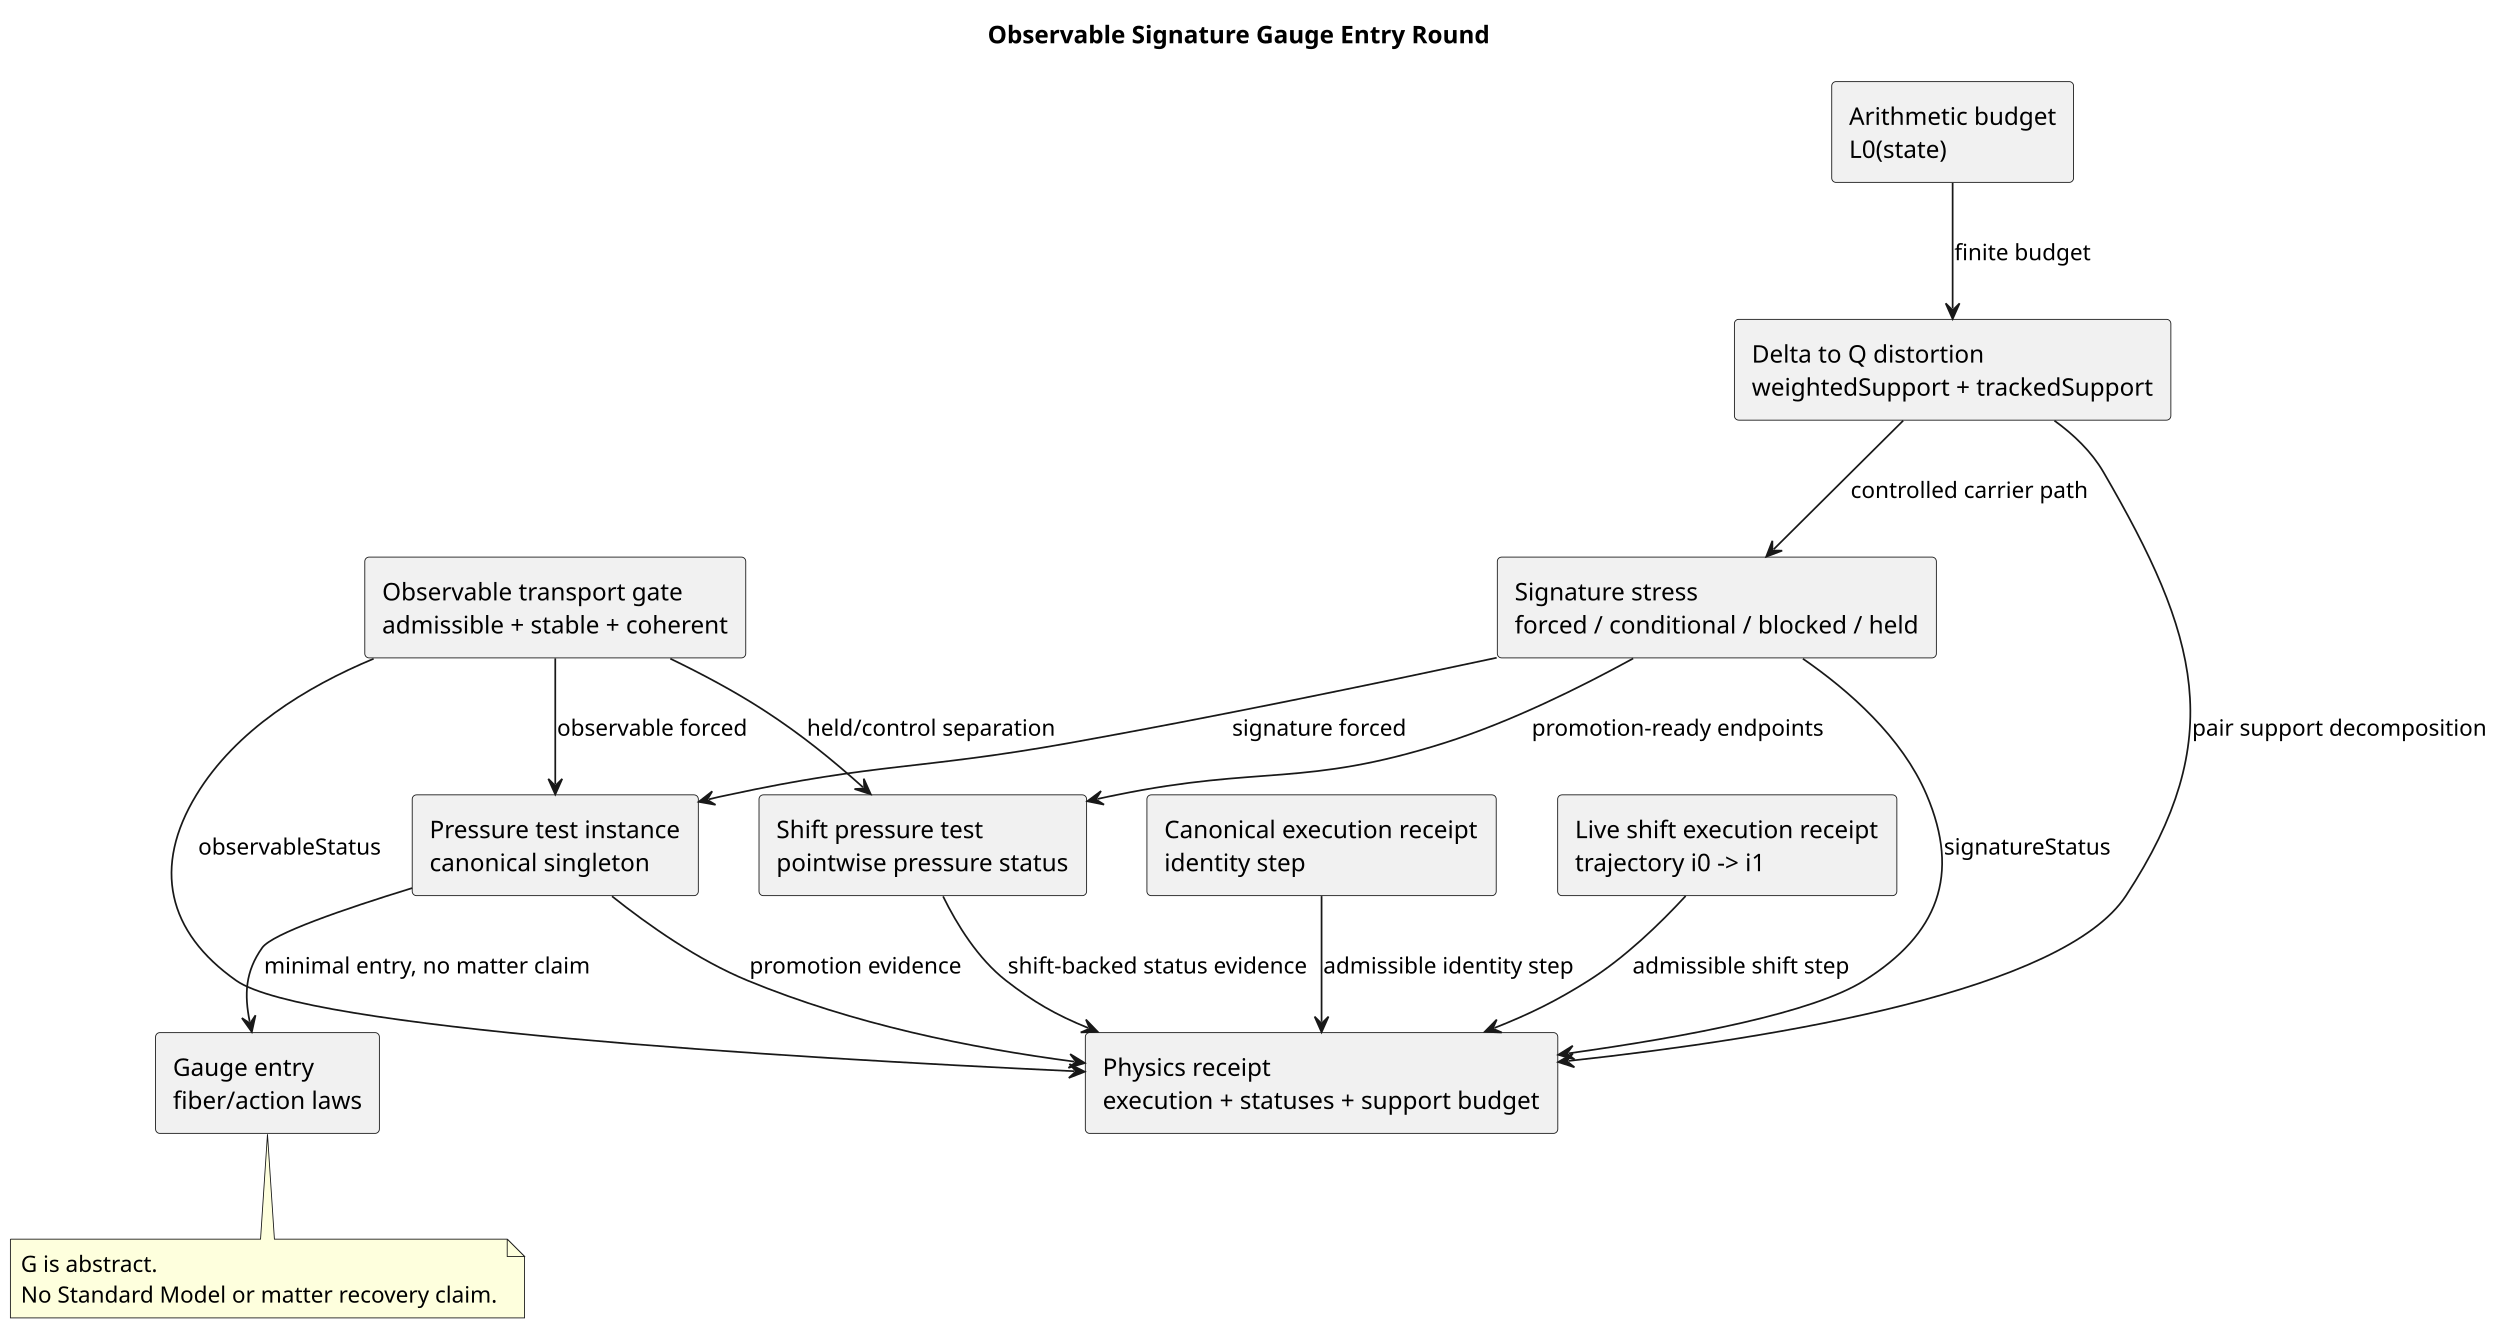
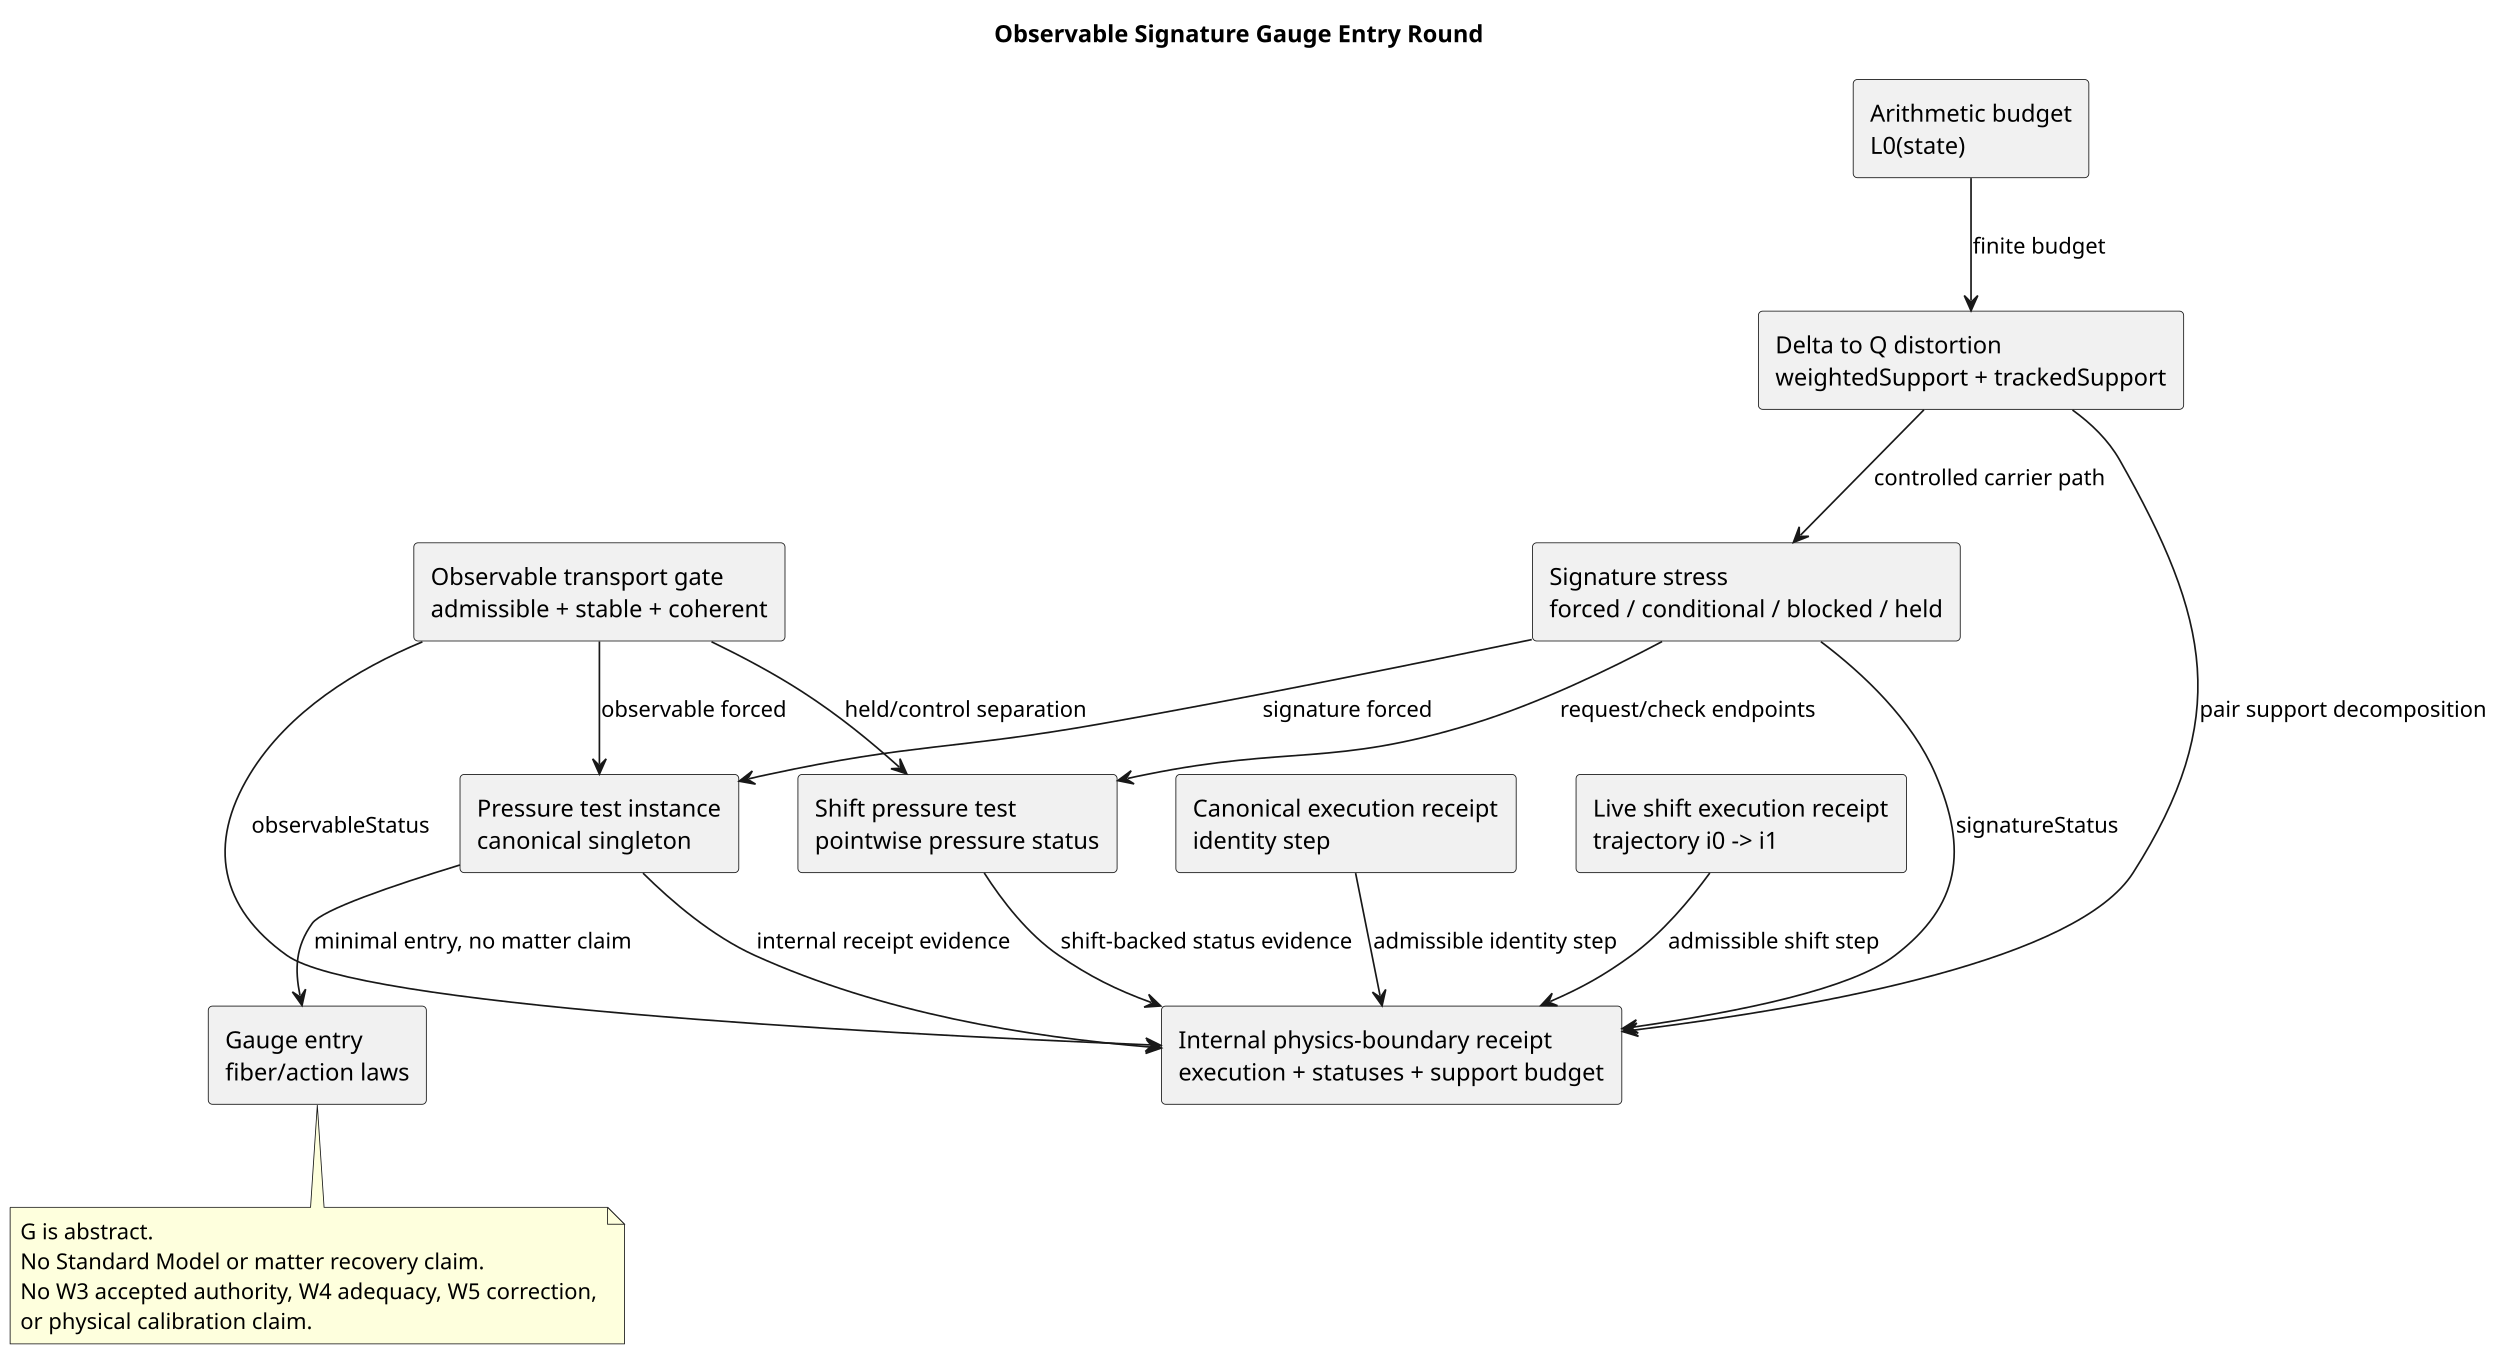
- <svg xmlns="http://www.w3.org/2000/svg" contentStyleType="text/css" data-diagram-type="DESCRIPTION" height="767px" preserveAspectRatio="none" style="width:1442px;height:767px;background:#FFFFFF;" version="1.1" viewBox="0 0 1442 767" width="1442px" zoomAndPan="magnify">
+ <svg xmlns="http://www.w3.org/2000/svg" contentStyleType="text/css" data-diagram-type="DESCRIPTION" height="802px" preserveAspectRatio="none" style="width:1480px;height:802px;background:#FFFFFF;" version="1.1" viewBox="0 0 1480 802" width="1480px" zoomAndPan="magnify">
  <defs />
  <g>
    <g class="title" data-source-line="1">
-       <text fill="#000000" font-family="sans-serif" font-size="14" font-weight="bold" lengthAdjust="spacing" textLength="288.987" x="569.668" y="24.966">Observable Signature Gauge Entry Round</text>
+       <text fill="#000000" font-family="sans-serif" font-size="14" font-weight="bold" lengthAdjust="spacing" textLength="288.987" x="588.528" y="24.966">Observable Signature Gauge Entry Round</text>
    </g>
    <g class="entity" data-qualified-name="L0" data-source-line="5" id="ent0002">
-       <rect fill="#F1F1F1" height="58.136" rx="2.5" ry="2.5" style="stroke:#181818;stroke-width:0.5;" width="139.489" x="1056.54" y="47.068" />
-       <text fill="#000000" font-family="sans-serif" font-size="14" lengthAdjust="spacing" textLength="119.49" x="1066.54" y="72.034">Arithmetic budget</text>
-       <text fill="#000000" font-family="sans-serif" font-size="14" lengthAdjust="spacing" textLength="56.308" x="1066.54" y="91.102">L0(state)</text>
+       <rect fill="#F1F1F1" height="58.136" rx="2.5" ry="2.5" style="stroke:#181818;stroke-width:0.5;" width="139.489" x="1097.1" y="47.068" />
+       <text fill="#000000" font-family="sans-serif" font-size="14" lengthAdjust="spacing" textLength="119.49" x="1107.1" y="72.034">Arithmetic budget</text>
+       <text fill="#000000" font-family="sans-serif" font-size="14" lengthAdjust="spacing" textLength="56.308" x="1107.1" y="91.102">L0(state)</text>
    </g>
    <g class="entity" data-qualified-name="DQ" data-source-line="6" id="ent0003">
-       <rect fill="#F1F1F1" height="58.136" rx="2.5" ry="2.5" style="stroke:#181818;stroke-width:0.5;" width="251.741" x="1000.41" y="184.198" />
-       <text fill="#000000" font-family="sans-serif" font-size="14" lengthAdjust="spacing" textLength="134.036" x="1010.41" y="209.164">Delta to Q distortion</text>
-       <text fill="#000000" font-family="sans-serif" font-size="14" lengthAdjust="spacing" textLength="231.741" x="1010.41" y="228.232">weightedSupport + trackedSupport</text>
+       <rect fill="#F1F1F1" height="58.136" rx="2.5" ry="2.5" style="stroke:#181818;stroke-width:0.5;" width="251.741" x="1040.98" y="184.198" />
+       <text fill="#000000" font-family="sans-serif" font-size="14" lengthAdjust="spacing" textLength="134.036" x="1050.98" y="209.164">Delta to Q distortion</text>
+       <text fill="#000000" font-family="sans-serif" font-size="14" lengthAdjust="spacing" textLength="231.741" x="1050.98" y="228.232">weightedSupport + trackedSupport</text>
    </g>
    <g class="entity" data-qualified-name="Sig" data-source-line="7" id="ent0004">
-       <rect fill="#F1F1F1" height="58.136" rx="2.5" ry="2.5" style="stroke:#181818;stroke-width:0.5;" width="253.239" x="863.66" y="321.338" />
-       <text fill="#000000" font-family="sans-serif" font-size="14" lengthAdjust="spacing" textLength="106.288" x="873.66" y="346.304">Signature stress</text>
-       <text fill="#000000" font-family="sans-serif" font-size="14" lengthAdjust="spacing" textLength="233.239" x="873.66" y="365.372">forced / conditional / blocked / held</text>
+       <rect fill="#F1F1F1" height="58.136" rx="2.5" ry="2.5" style="stroke:#181818;stroke-width:0.5;" width="253.239" x="907.23" y="321.338" />
+       <text fill="#000000" font-family="sans-serif" font-size="14" lengthAdjust="spacing" textLength="106.288" x="917.23" y="346.304">Signature stress</text>
+       <text fill="#000000" font-family="sans-serif" font-size="14" lengthAdjust="spacing" textLength="233.239" x="917.23" y="365.372">forced / conditional / blocked / held</text>
    </g>
    <g class="entity" data-qualified-name="Obs" data-source-line="8" id="ent0005">
-       <rect fill="#F1F1F1" height="58.136" rx="2.5" ry="2.5" style="stroke:#181818;stroke-width:0.5;" width="219.737" x="210.41" y="321.338" />
-       <text fill="#000000" font-family="sans-serif" font-size="14" lengthAdjust="spacing" textLength="173.669" x="220.41" y="346.304">Observable transport gate</text>
-       <text fill="#000000" font-family="sans-serif" font-size="14" lengthAdjust="spacing" textLength="199.737" x="220.41" y="365.372">admissible + stable + coherent</text>
+       <rect fill="#F1F1F1" height="58.136" rx="2.5" ry="2.5" style="stroke:#181818;stroke-width:0.5;" width="219.737" x="244.98" y="321.338" />
+       <text fill="#000000" font-family="sans-serif" font-size="14" lengthAdjust="spacing" textLength="173.669" x="254.98" y="346.304">Observable transport gate</text>
+       <text fill="#000000" font-family="sans-serif" font-size="14" lengthAdjust="spacing" textLength="199.737" x="254.98" y="365.372">admissible + stable + coherent</text>
    </g>
    <g class="entity" data-qualified-name="Test" data-source-line="9" id="ent0006">
-       <rect fill="#F1F1F1" height="58.136" rx="2.5" ry="2.5" style="stroke:#181818;stroke-width:0.5;" width="165.025" x="237.77" y="458.478" />
-       <text fill="#000000" font-family="sans-serif" font-size="14" lengthAdjust="spacing" textLength="145.025" x="247.77" y="483.444">Pressure test instance</text>
-       <text fill="#000000" font-family="sans-serif" font-size="14" lengthAdjust="spacing" textLength="127.049" x="247.77" y="502.512">canonical singleton</text>
+       <rect fill="#F1F1F1" height="58.136" rx="2.5" ry="2.5" style="stroke:#181818;stroke-width:0.5;" width="165.025" x="272.33" y="458.468" />
+       <text fill="#000000" font-family="sans-serif" font-size="14" lengthAdjust="spacing" textLength="145.025" x="282.33" y="483.434">Pressure test instance</text>
+       <text fill="#000000" font-family="sans-serif" font-size="14" lengthAdjust="spacing" textLength="127.049" x="282.33" y="502.502">canonical singleton</text>
    </g>
    <g class="entity" data-qualified-name="ShiftTest" data-source-line="10" id="ent0007">
-       <rect fill="#F1F1F1" height="58.136" rx="2.5" ry="2.5" style="stroke:#181818;stroke-width:0.5;" width="188.951" x="437.8" y="458.478" />
-       <text fill="#000000" font-family="sans-serif" font-size="14" lengthAdjust="spacing" textLength="119.84" x="447.8" y="483.444">Shift pressure test</text>
-       <text fill="#000000" font-family="sans-serif" font-size="14" lengthAdjust="spacing" textLength="168.951" x="447.8" y="502.512">pointwise pressure status</text>
+       <rect fill="#F1F1F1" height="58.136" rx="2.5" ry="2.5" style="stroke:#181818;stroke-width:0.5;" width="188.951" x="472.37" y="458.468" />
+       <text fill="#000000" font-family="sans-serif" font-size="14" lengthAdjust="spacing" textLength="119.84" x="482.37" y="483.434">Shift pressure test</text>
+       <text fill="#000000" font-family="sans-serif" font-size="14" lengthAdjust="spacing" textLength="168.951" x="482.37" y="502.502">pointwise pressure status</text>
    </g>
    <g class="entity" data-qualified-name="Gauge" data-source-line="11" id="ent0008">
-       <rect fill="#F1F1F1" height="58.136" rx="2.5" ry="2.5" style="stroke:#181818;stroke-width:0.5;" width="129.102" x="89.73" y="595.608" />
-       <text fill="#000000" font-family="sans-serif" font-size="14" lengthAdjust="spacing" textLength="81.368" x="99.73" y="620.574">Gauge entry</text>
-       <text fill="#000000" font-family="sans-serif" font-size="14" lengthAdjust="spacing" textLength="109.102" x="99.73" y="639.642">fiber/action laws</text>
+       <rect fill="#F1F1F1" height="58.136" rx="2.5" ry="2.5" style="stroke:#181818;stroke-width:0.5;" width="129.102" x="123.3" y="595.608" />
+       <text fill="#000000" font-family="sans-serif" font-size="14" lengthAdjust="spacing" textLength="81.368" x="133.3" y="620.574">Gauge entry</text>
+       <text fill="#000000" font-family="sans-serif" font-size="14" lengthAdjust="spacing" textLength="109.102" x="133.3" y="639.642">fiber/action laws</text>
    </g>
    <g class="entity" data-qualified-name="Exec" data-source-line="12" id="ent0009">
-       <rect fill="#F1F1F1" height="58.136" rx="2.5" ry="2.5" style="stroke:#181818;stroke-width:0.5;" width="201.481" x="661.54" y="458.478" />
-       <text fill="#000000" font-family="sans-serif" font-size="14" lengthAdjust="spacing" textLength="181.481" x="671.54" y="483.444">Canonical execution receipt</text>
-       <text fill="#000000" font-family="sans-serif" font-size="14" lengthAdjust="spacing" textLength="81.536" x="671.54" y="502.512">identity step</text>
+       <rect fill="#F1F1F1" height="58.136" rx="2.5" ry="2.5" style="stroke:#181818;stroke-width:0.5;" width="201.481" x="696.11" y="458.468" />
+       <text fill="#000000" font-family="sans-serif" font-size="14" lengthAdjust="spacing" textLength="181.481" x="706.11" y="483.434">Canonical execution receipt</text>
+       <text fill="#000000" font-family="sans-serif" font-size="14" lengthAdjust="spacing" textLength="81.536" x="706.11" y="502.502">identity step</text>
    </g>
    <g class="entity" data-qualified-name="ShiftExec" data-source-line="13" id="ent0010">
-       <rect fill="#F1F1F1" height="58.136" rx="2.5" ry="2.5" style="stroke:#181818;stroke-width:0.5;" width="195.643" x="898.46" y="458.478" />
-       <text fill="#000000" font-family="sans-serif" font-size="14" lengthAdjust="spacing" textLength="175.643" x="908.46" y="483.444">Live shift execution receipt</text>
-       <text fill="#000000" font-family="sans-serif" font-size="14" lengthAdjust="spacing" textLength="110.04" x="908.46" y="502.512">trajectory i0 -&gt; i1</text>
+       <rect fill="#F1F1F1" height="58.136" rx="2.5" ry="2.5" style="stroke:#181818;stroke-width:0.5;" width="195.643" x="933.03" y="458.468" />
+       <text fill="#000000" font-family="sans-serif" font-size="14" lengthAdjust="spacing" textLength="175.643" x="943.03" y="483.434">Live shift execution receipt</text>
+       <text fill="#000000" font-family="sans-serif" font-size="14" lengthAdjust="spacing" textLength="110.04" x="943.03" y="502.502">trajectory i0 -&gt; i1</text>
    </g>
    <g class="entity" data-qualified-name="Receipt" data-source-line="14" id="ent0011">
-       <rect fill="#F1F1F1" height="58.136" rx="2.5" ry="2.5" style="stroke:#181818;stroke-width:0.5;" width="272.517" x="626.02" y="595.608" />
-       <text fill="#000000" font-family="sans-serif" font-size="14" lengthAdjust="spacing" textLength="97.216" x="636.02" y="620.574">Physics receipt</text>
-       <text fill="#000000" font-family="sans-serif" font-size="14" lengthAdjust="spacing" textLength="252.517" x="636.02" y="639.642">execution + statuses + support budget</text>
+       <rect fill="#F1F1F1" height="58.136" rx="2.5" ry="2.5" style="stroke:#181818;stroke-width:0.5;" width="272.517" x="687.59" y="595.608" />
+       <text fill="#000000" font-family="sans-serif" font-size="14" lengthAdjust="spacing" textLength="221.521" x="697.59" y="620.574">Internal physics-boundary receipt</text>
+       <text fill="#000000" font-family="sans-serif" font-size="14" lengthAdjust="spacing" textLength="252.517" x="697.59" y="639.642">execution + statuses + support budget</text>
    </g>
    <g class="entity" data-qualified-name="GMN26" data-source-line="32" id="ent0027">
-       <path d="M6,714.748 L6,760.16 A0,0 0 0 0 6,760.16 L302.561,760.16 A0,0 0 0 0 302.561,760.16 L302.561,724.748 L292.561,714.748 L158.28,714.748 L154.28,654.208 L150.28,714.748 L6,714.748 A0,0 0 0 0 6,714.748" fill="#FEFFDD" style="stroke:#181818;stroke-width:0.5;" />
-       <path d="M292.561,714.748 L292.561,724.748 L302.561,724.748 L292.561,714.748" fill="#FEFFDD" style="stroke:#181818;stroke-width:0.5;" />
+       <path d="M6,714.748 L6,795.572 A0,0 0 0 0 6,795.572 L369.693,795.572 A0,0 0 0 0 369.693,795.572 L369.693,724.748 L359.693,714.748 L191.85,714.748 L187.85,654.188 L183.85,714.748 L6,714.748 A0,0 0 0 0 6,714.748" fill="#FEFFDD" style="stroke:#181818;stroke-width:0.5;" />
+       <path d="M359.693,714.748 L359.693,724.748 L369.693,724.748 L359.693,714.748" fill="#FEFFDD" style="stroke:#181818;stroke-width:0.5;" />
      <text fill="#000000" font-family="sans-serif" font-size="13" lengthAdjust="spacing" textLength="79.092" x="12" y="733.645">G is abstract.</text>
      <text fill="#000000" font-family="sans-serif" font-size="13" lengthAdjust="spacing" textLength="275.561" x="12" y="751.351">No Standard Model or matter recovery claim.</text>
+       <text fill="#000000" font-family="sans-serif" font-size="13" lengthAdjust="spacing" textLength="342.693" x="12" y="769.057">No W3 accepted authority, W4 adequacy, W5 correction,</text>
+       <text fill="#000000" font-family="sans-serif" font-size="13" lengthAdjust="spacing" textLength="173.225" x="12" y="786.763">or physical calibration claim.</text>
    </g>
    <g class="link" data-entity-1="ent0002" data-entity-2="ent0003" data-link-type="dependency" data-source-line="16" id="lnk12">
-       <path d="M1126.28,105.468 C1126.28,128.528 1126.28,154.928 1126.28,177.978" fill="none" id="L0-to-DQ" style="stroke:#181818;stroke-width:1;" />
-       <polygon fill="#181818" points="1126.28,183.978,1130.28,174.978,1126.28,178.978,1122.28,174.978,1126.28,183.978" style="stroke:#181818;stroke-width:1;" />
-       <text fill="#000000" font-family="sans-serif" font-size="13" lengthAdjust="spacing" textLength="78.663" x="1127.28" y="150.095">finite budget</text>
+       <path d="M1166.85,105.458 C1166.85,128.528 1166.85,154.928 1166.85,177.978" fill="none" id="L0-to-DQ" style="stroke:#181818;stroke-width:1;" />
+       <polygon fill="#181818" points="1166.85,183.978,1170.85,174.978,1166.85,178.978,1162.85,174.978,1166.85,183.978" style="stroke:#181818;stroke-width:1;" />
+       <text fill="#000000" font-family="sans-serif" font-size="13" lengthAdjust="spacing" textLength="78.663" x="1167.85" y="150.095">finite budget</text>
    </g>
    <g class="link" data-entity-1="ent0003" data-entity-2="ent0004" data-link-type="dependency" data-source-line="17" id="lnk13">
-       <path d="M1097.77,242.598 C1074.56,265.668 1046.206,293.828 1023.005,316.888" fill="none" id="DQ-to-Sig" style="stroke:#181818;stroke-width:1;" />
-       <polygon fill="#181818" points="1018.75,321.118,1027.953,317.61,1022.296,317.593,1022.313,311.936,1018.75,321.118" style="stroke:#181818;stroke-width:1;" />
-       <text fill="#000000" font-family="sans-serif" font-size="13" lengthAdjust="spacing" textLength="137.202" x="1067.42" y="287.235">controlled carrier path</text>
+       <path d="M1138.97,242.598 C1116.27,265.658 1088.589,293.782 1065.899,316.832" fill="none" id="DQ-to-Sig" style="stroke:#181818;stroke-width:1;" />
+       <polygon fill="#181818" points="1061.69,321.108,1070.854,317.5,1065.198,317.545,1065.153,311.888,1061.69,321.108" style="stroke:#181818;stroke-width:1;" />
+       <text fill="#000000" font-family="sans-serif" font-size="13" lengthAdjust="spacing" textLength="137.202" x="1109.31" y="287.235">controlled carrier path</text>
    </g>
    <g class="link" data-entity-1="ent0004" data-entity-2="ent0006" data-link-type="dependency" data-source-line="18" id="lnk14">
-       <path d="M863.28,379.378 C791.29,394.798 699.45,413.738 617.28,428.478 C530.11,444.108 506.86,439.808 420.28,458.478 C414.64,459.688 414.674,459.597 408.854,461.037" fill="none" id="Sig-to-Test" style="stroke:#181818;stroke-width:1;" />
-       <polygon fill="#181818" points="403.03,462.478,412.727,464.199,407.884,461.277,410.806,456.433,403.03,462.478" style="stroke:#181818;stroke-width:1;" />
-       <text fill="#000000" font-family="sans-serif" font-size="13" lengthAdjust="spacing" textLength="100.984" x="710.69" y="424.375">signature forced</text>
+       <path d="M906.8,378.628 C832.62,394.118 737.12,413.388 651.85,428.468 C564.64,443.898 541.42,439.808 454.85,458.468 C449.21,459.688 449.237,459.606 443.417,461.036" fill="none" id="Sig-to-Test" style="stroke:#181818;stroke-width:1;" />
+       <polygon fill="#181818" points="437.59,462.468,447.284,464.205,442.446,461.275,445.376,456.436,437.59,462.468" style="stroke:#181818;stroke-width:1;" />
+       <text fill="#000000" font-family="sans-serif" font-size="13" lengthAdjust="spacing" textLength="100.984" x="747.45" y="424.365">signature forced</text>
    </g>
    <g class="link" data-entity-1="ent0005" data-entity-2="ent0006" data-link-type="dependency" data-source-line="19" id="lnk15">
-       <path d="M320.28,379.738 C320.28,402.798 320.28,429.198 320.28,452.248" fill="none" id="Obs-to-Test" style="stroke:#181818;stroke-width:1;" />
-       <polygon fill="#181818" points="320.28,458.248,324.28,449.248,320.28,453.248,316.28,449.248,320.28,458.248" style="stroke:#181818;stroke-width:1;" />
-       <text fill="#000000" font-family="sans-serif" font-size="13" lengthAdjust="spacing" textLength="110.019" x="321.28" y="424.375">observable forced</text>
+       <path d="M354.85,379.738 C354.85,402.798 354.85,429.198 354.85,452.248" fill="none" id="Obs-to-Test" style="stroke:#181818;stroke-width:1;" />
+       <polygon fill="#181818" points="354.85,458.248,358.85,449.248,354.85,453.248,350.85,449.248,354.85,458.248" style="stroke:#181818;stroke-width:1;" />
+       <text fill="#000000" font-family="sans-serif" font-size="13" lengthAdjust="spacing" textLength="110.019" x="355.85" y="424.365">observable forced</text>
    </g>
    <g class="link" data-entity-1="ent0004" data-entity-2="ent0007" data-link-type="dependency" data-source-line="20" id="lnk16">
-       <path d="M942.01,379.798 C911.73,396.408 871.34,416.408 833.28,428.478 C752.2,454.168 727.61,441.458 644.28,458.478 C638.68,459.618 638.796,459.551 633.016,460.841" fill="none" id="Sig-to-ShiftTest" style="stroke:#181818;stroke-width:1;" />
-       <polygon fill="#181818" points="627.16,462.148,636.815,464.091,632.04,461.059,635.073,456.284,627.16,462.148" style="stroke:#181818;stroke-width:1;" />
-       <text fill="#000000" font-family="sans-serif" font-size="13" lengthAdjust="spacing" textLength="168.909" x="883.49" y="424.375">promotion-ready endpoints</text>
+       <path d="M983.94,379.798 C952.66,396.398 910.98,416.408 871.85,428.468 C788.89,454.058 763.93,441.238 678.85,458.468 C673.25,459.608 673.366,459.531 667.586,460.821" fill="none" id="Sig-to-ShiftTest" style="stroke:#181818;stroke-width:1;" />
+       <polygon fill="#181818" points="661.73,462.128,671.385,464.072,666.61,461.039,669.643,456.264,661.73,462.128" style="stroke:#181818;stroke-width:1;" />
+       <text fill="#000000" font-family="sans-serif" font-size="13" lengthAdjust="spacing" textLength="151.515" x="923.51" y="424.365">request/check endpoints</text>
    </g>
    <g class="link" data-entity-1="ent0005" data-entity-2="ent0007" data-link-type="dependency" data-source-line="21" id="lnk17">
-       <path d="M386.64,379.918 C404.54,388.568 423.57,398.668 440.28,409.478 C462.33,423.728 480.494,438.611 497.794,454.131" fill="none" id="Obs-to-ShiftTest" style="stroke:#181818;stroke-width:1;" />
-       <polygon fill="#181818" points="502.26,458.138,498.232,449.151,498.538,454.799,492.89,455.105,502.26,458.138" style="stroke:#181818;stroke-width:1;" />
-       <text fill="#000000" font-family="sans-serif" font-size="13" lengthAdjust="spacing" textLength="143.806" x="465.41" y="424.375">held/control separation</text>
+       <path d="M421.21,379.918 C439.11,388.568 458.13,398.668 474.85,409.468 C496.89,423.728 515.053,438.613 532.352,454.123" fill="none" id="Obs-to-ShiftTest" style="stroke:#181818;stroke-width:1;" />
+       <polygon fill="#181818" points="536.82,458.128,532.789,449.142,533.097,454.79,527.449,455.098,536.82,458.128" style="stroke:#181818;stroke-width:1;" />
+       <text fill="#000000" font-family="sans-serif" font-size="13" lengthAdjust="spacing" textLength="143.806" x="499.98" y="424.365">held/control separation</text>
    </g>
    <g class="link" data-entity-1="ent0006" data-entity-2="ent0008" data-link-type="dependency" data-source-line="22" id="lnk18">
-       <path d="M237.71,512.248 C197.66,524.578 156.94,538.688 151.28,546.608 C141.4,560.448 140.87,573.647 144.05,589.357" fill="none" id="Test-to-Gauge" style="stroke:#181818;stroke-width:1;" />
-       <polygon fill="#181818" points="145.24,595.238,147.375,585.623,144.248,590.337,139.534,587.21,145.24,595.238" style="stroke:#181818;stroke-width:1;" />
-       <text fill="#000000" font-family="sans-serif" font-size="13" lengthAdjust="spacing" textLength="188.591" x="152.28" y="561.505">minimal entry, no matter claim</text>
+       <path d="M272.28,512.068 C231.83,524.428 190.56,538.618 184.85,546.608 C174.95,560.438 174.433,573.636 177.603,589.346" fill="none" id="Test-to-Gauge" style="stroke:#181818;stroke-width:1;" />
+       <polygon fill="#181818" points="178.79,595.228,180.931,585.615,177.801,590.327,173.089,587.197,178.79,595.228" style="stroke:#181818;stroke-width:1;" />
+       <text fill="#000000" font-family="sans-serif" font-size="13" lengthAdjust="spacing" textLength="188.591" x="185.85" y="561.505">minimal entry, no matter claim</text>
    </g>
    <g class="link" data-entity-1="ent0009" data-entity-2="ent0011" data-link-type="dependency" data-source-line="23" id="lnk19">
-       <path d="M762.28,516.868 C762.28,539.938 762.28,566.328 762.28,589.388" fill="none" id="Exec-to-Receipt" style="stroke:#181818;stroke-width:1;" />
-       <polygon fill="#181818" points="762.28,595.388,766.28,586.388,762.28,590.388,758.28,586.388,762.28,595.388" style="stroke:#181818;stroke-width:1;" />
-       <text fill="#000000" font-family="sans-serif" font-size="13" lengthAdjust="spacing" textLength="144.378" x="763.28" y="561.505">admissible identity step</text>
+       <path d="M802.51,516.868 C807.11,539.928 812.416,566.444 817.016,589.504" fill="none" id="Exec-to-Receipt" style="stroke:#181818;stroke-width:1;" />
+       <polygon fill="#181818" points="818.19,595.388,820.352,585.779,817.212,590.485,812.507,587.344,818.19,595.388" style="stroke:#181818;stroke-width:1;" />
+       <text fill="#000000" font-family="sans-serif" font-size="13" lengthAdjust="spacing" textLength="144.378" x="812.96" y="561.505">admissible identity step</text>
    </g>
    <g class="link" data-entity-1="ent0010" data-entity-2="ent0011" data-link-type="dependency" data-source-line="24" id="lnk20">
-       <path d="M972.28,516.808 C957.46,532.848 937.31,552.318 916.28,565.608 C897.92,577.208 882.472,584.847 861.982,592.927" fill="none" id="ShiftExec-to-Receipt" style="stroke:#181818;stroke-width:1;" />
-       <polygon fill="#181818" points="856.4,595.128,866.24,595.547,861.051,593.294,863.305,588.105,856.4,595.128" style="stroke:#181818;stroke-width:1;" />
-       <text fill="#000000" font-family="sans-serif" font-size="13" lengthAdjust="spacing" textLength="125.073" x="941.63" y="561.505">admissible shift step</text>
+       <path d="M1012.21,516.808 C1000.46,532.858 984.1,552.318 965.85,565.608 C949.7,577.368 936.327,584.837 917.707,592.887" fill="none" id="ShiftExec-to-Receipt" style="stroke:#181818;stroke-width:1;" />
+       <polygon fill="#181818" points="912.2,595.268,922.048,595.368,916.789,593.284,918.874,588.025,912.2,595.268" style="stroke:#181818;stroke-width:1;" />
+       <text fill="#000000" font-family="sans-serif" font-size="13" lengthAdjust="spacing" textLength="125.073" x="987.52" y="561.505">admissible shift step</text>
    </g>
    <g class="link" data-entity-1="ent0006" data-entity-2="ent0011" data-link-type="dependency" data-source-line="25" id="lnk21">
-       <path d="M353.02,516.978 C374.03,533.708 402.64,553.828 431.28,565.608 C492.52,590.798 558.572,604.282 619.752,612.362" fill="none" id="Test-to-Receipt" style="stroke:#181818;stroke-width:1;" />
-       <polygon fill="#181818" points="625.7,613.148,617.301,608.004,620.743,612.493,616.254,615.935,625.7,613.148" style="stroke:#181818;stroke-width:1;" />
-       <text fill="#000000" font-family="sans-serif" font-size="13" lengthAdjust="spacing" textLength="122.798" x="432.28" y="561.505">promotion evidence</text>
+       <path d="M380.67,516.908 C397.76,533.828 421.6,554.178 446.85,565.608 C522.11,599.678 607.56,613.837 681.54,619.907" fill="none" id="Test-to-Receipt" style="stroke:#181818;stroke-width:1;" />
+       <polygon fill="#181818" points="687.52,620.398,678.877,615.675,682.537,619.989,678.223,623.649,687.52,620.398" style="stroke:#181818;stroke-width:1;" />
+       <text fill="#000000" font-family="sans-serif" font-size="13" lengthAdjust="spacing" textLength="150.761" x="447.85" y="561.505">internal receipt evidence</text>
    </g>
    <g class="link" data-entity-1="ent0007" data-entity-2="ent0011" data-link-type="dependency" data-source-line="26" id="lnk22">
-       <path d="M543.97,517.028 C551.98,533.348 564.11,553.028 580.28,565.608 C595.99,577.828 608.771,585.261 627.641,592.921" fill="none" id="ShiftTest-to-Receipt" style="stroke:#181818;stroke-width:1;" />
-       <polygon fill="#181818" points="633.2,595.178,626.365,588.087,628.567,593.297,623.356,595.499,633.2,595.178" style="stroke:#181818;stroke-width:1;" />
-       <text fill="#000000" font-family="sans-serif" font-size="13" lengthAdjust="spacing" textLength="172.913" x="581.28" y="561.505">shift-backed status evidence</text>
+       <path d="M582.66,516.778 C593.21,533.218 608.49,553.108 626.85,565.608 C645.04,578.008 660.283,585.743 681.493,593.473" fill="none" id="ShiftTest-to-Receipt" style="stroke:#181818;stroke-width:1;" />
+       <polygon fill="#181818" points="687.13,595.528,680.044,588.688,682.432,593.816,677.304,596.204,687.13,595.528" style="stroke:#181818;stroke-width:1;" />
+       <text fill="#000000" font-family="sans-serif" font-size="13" lengthAdjust="spacing" textLength="172.913" x="627.85" y="561.505">shift-backed status evidence</text>
    </g>
    <g class="link" data-entity-1="ent0003" data-entity-2="ent0011" data-link-type="dependency" data-source-line="27" id="lnk23">
-       <path d="M1185,242.638 C1196.14,250.698 1206.44,260.558 1213.28,272.338 C1267.87,366.358 1285.94,425.718 1226.28,516.608 C1190.47,571.168 1028.325,598.51 904.715,611.94" fill="none" id="DQ-to-Receipt" style="stroke:#181818;stroke-width:1;" />
-       <polygon fill="#181818" points="898.75,612.588,908.129,615.592,903.721,612.048,907.265,607.639,898.75,612.588" style="stroke:#181818;stroke-width:1;" />
-       <text fill="#000000" font-family="sans-serif" font-size="13" lengthAdjust="spacing" textLength="169.923" x="1264.4" y="424.375">pair support decomposition</text>
+       <path d="M1226.92,242.718 C1238,250.728 1248.17,260.548 1254.85,272.338 C1308.37,366.858 1321.2,424.988 1262.85,516.608 C1230.27,567.768 1082.844,595.447 966.474,609.927" fill="none" id="DQ-to-Receipt" style="stroke:#181818;stroke-width:1;" />
+       <polygon fill="#181818" points="960.52,610.668,969.945,613.526,965.482,610.051,968.957,605.587,960.52,610.668" style="stroke:#181818;stroke-width:1;" />
+       <text fill="#000000" font-family="sans-serif" font-size="13" lengthAdjust="spacing" textLength="169.923" x="1302.12" y="424.365">pair support decomposition</text>
    </g>
    <g class="link" data-entity-1="ent0005" data-entity-2="ent0011" data-link-type="dependency" data-source-line="28" id="lnk24">
-       <path d="M215.5,379.958 C176.39,396.258 136,421.148 113.28,458.478 C87.96,500.078 96.43,537.618 136.28,565.608 C175.36,593.048 447.547,609.828 619.667,617.878" fill="none" id="Obs-to-Receipt" style="stroke:#181818;stroke-width:1;" />
-       <polygon fill="#181818" points="625.66,618.158,616.857,613.742,620.665,617.924,616.483,621.733,625.66,618.158" style="stroke:#181818;stroke-width:1;" />
-       <text fill="#000000" font-family="sans-serif" font-size="13" lengthAdjust="spacing" textLength="105.443" x="114.28" y="492.935">observableStatus</text>
+       <path d="M250.07,379.958 C210.96,396.258 170.56,421.148 147.85,458.468 C122.57,499.998 130.25,537.418 169.85,565.608 C210.94,594.858 501.855,611.169 681.185,618.609" fill="none" id="Obs-to-Receipt" style="stroke:#181818;stroke-width:1;" />
+       <polygon fill="#181818" points="687.18,618.858,678.354,614.488,682.184,618.651,678.022,622.481,687.18,618.858" style="stroke:#181818;stroke-width:1;" />
+       <text fill="#000000" font-family="sans-serif" font-size="13" lengthAdjust="spacing" textLength="105.443" x="148.85" y="492.935">observableStatus</text>
    </g>
    <g class="link" data-entity-1="ent0004" data-entity-2="ent0011" data-link-type="dependency" data-source-line="29" id="lnk25">
-       <path d="M1039.91,379.948 C1066.72,398.468 1097.15,425.318 1111.28,458.478 C1130.97,504.688 1117.83,538.918 1075.28,565.608 C1045.67,584.188 974.842,597.756 904.742,607.566" fill="none" id="Sig-to-Receipt" style="stroke:#181818;stroke-width:1;" />
-       <polygon fill="#181818" points="898.8,608.398,908.268,611.112,903.752,607.705,907.159,603.189,898.8,608.398" style="stroke:#181818;stroke-width:1;" />
-       <text fill="#000000" font-family="sans-serif" font-size="13" lengthAdjust="spacing" textLength="96.408" x="1121.23" y="492.935">signatureStatus</text>
+       <path d="M1077.97,379.878 C1102.99,398.788 1132,426.068 1145.85,458.468 C1165.03,503.338 1160.58,535.928 1121.85,565.608 C1096.07,585.368 1031.969,598.707 966.279,608.117" fill="none" id="Sig-to-Receipt" style="stroke:#181818;stroke-width:1;" />
+       <polygon fill="#181818" points="960.34,608.968,969.816,611.651,965.289,608.259,968.682,603.732,960.34,608.968" style="stroke:#181818;stroke-width:1;" />
+       <text fill="#000000" font-family="sans-serif" font-size="13" lengthAdjust="spacing" textLength="96.408" x="1157.89" y="492.935">signatureStatus</text>
    </g>
  </g>
</svg>
